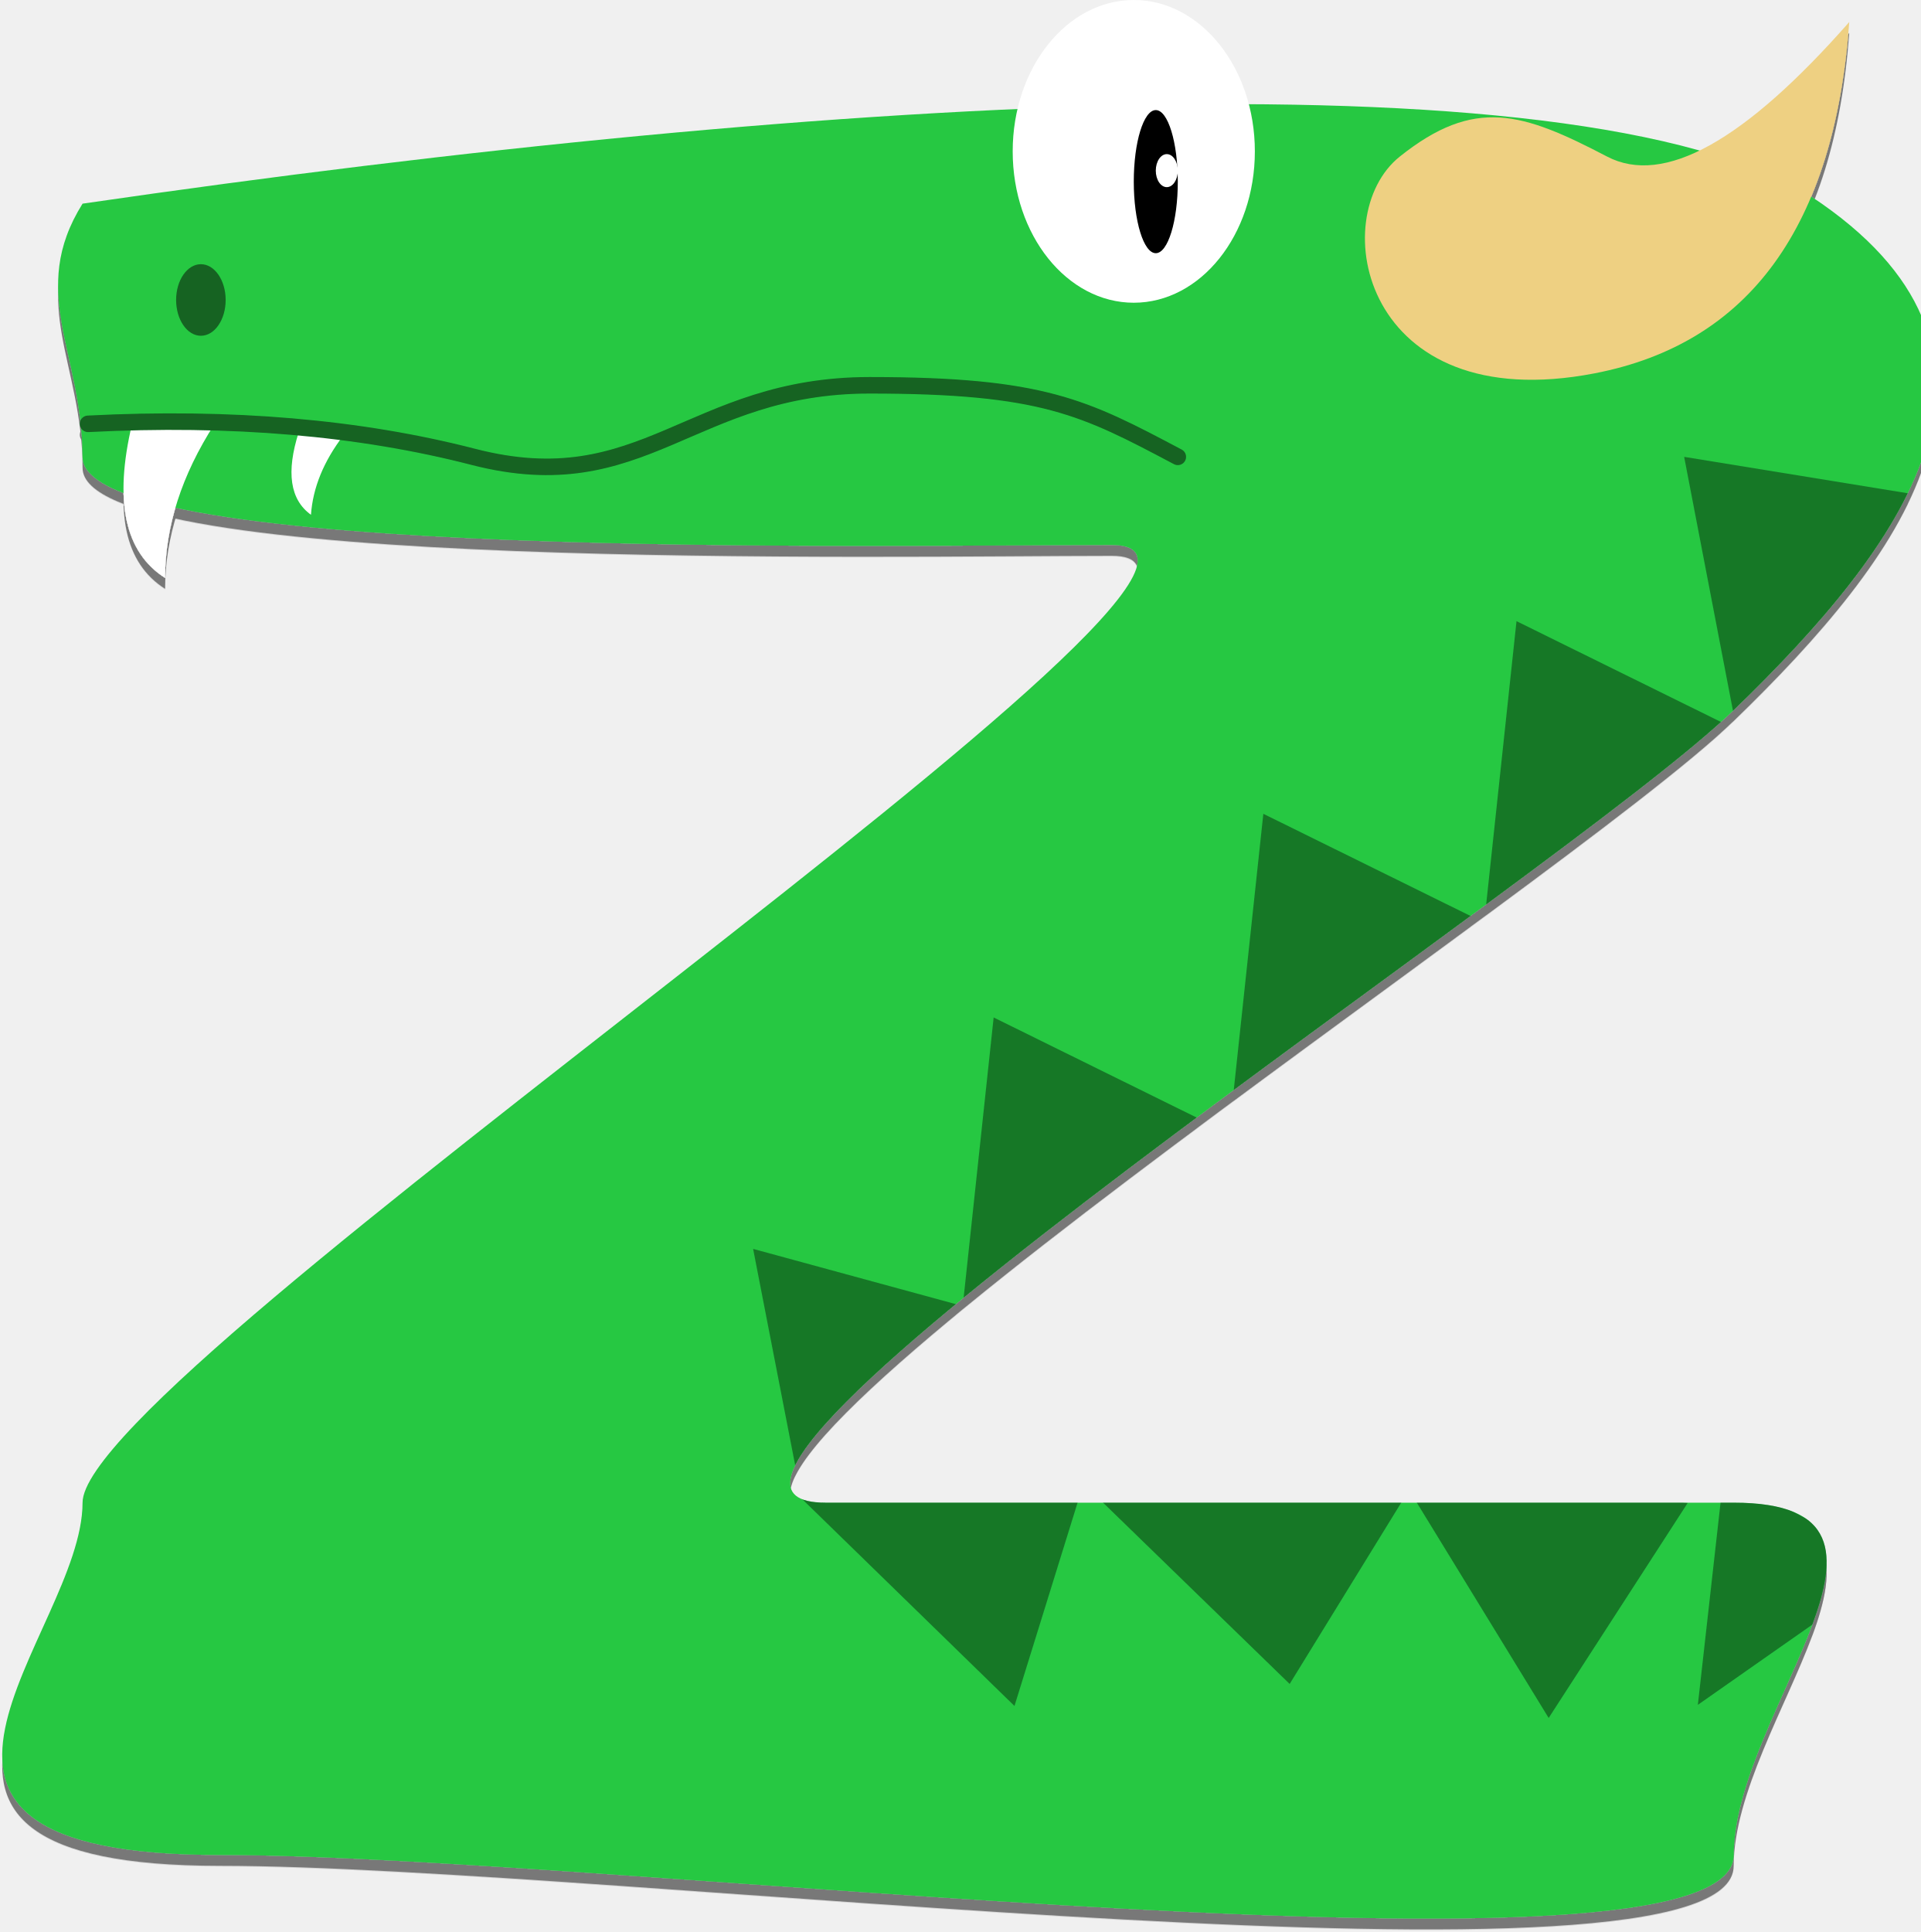
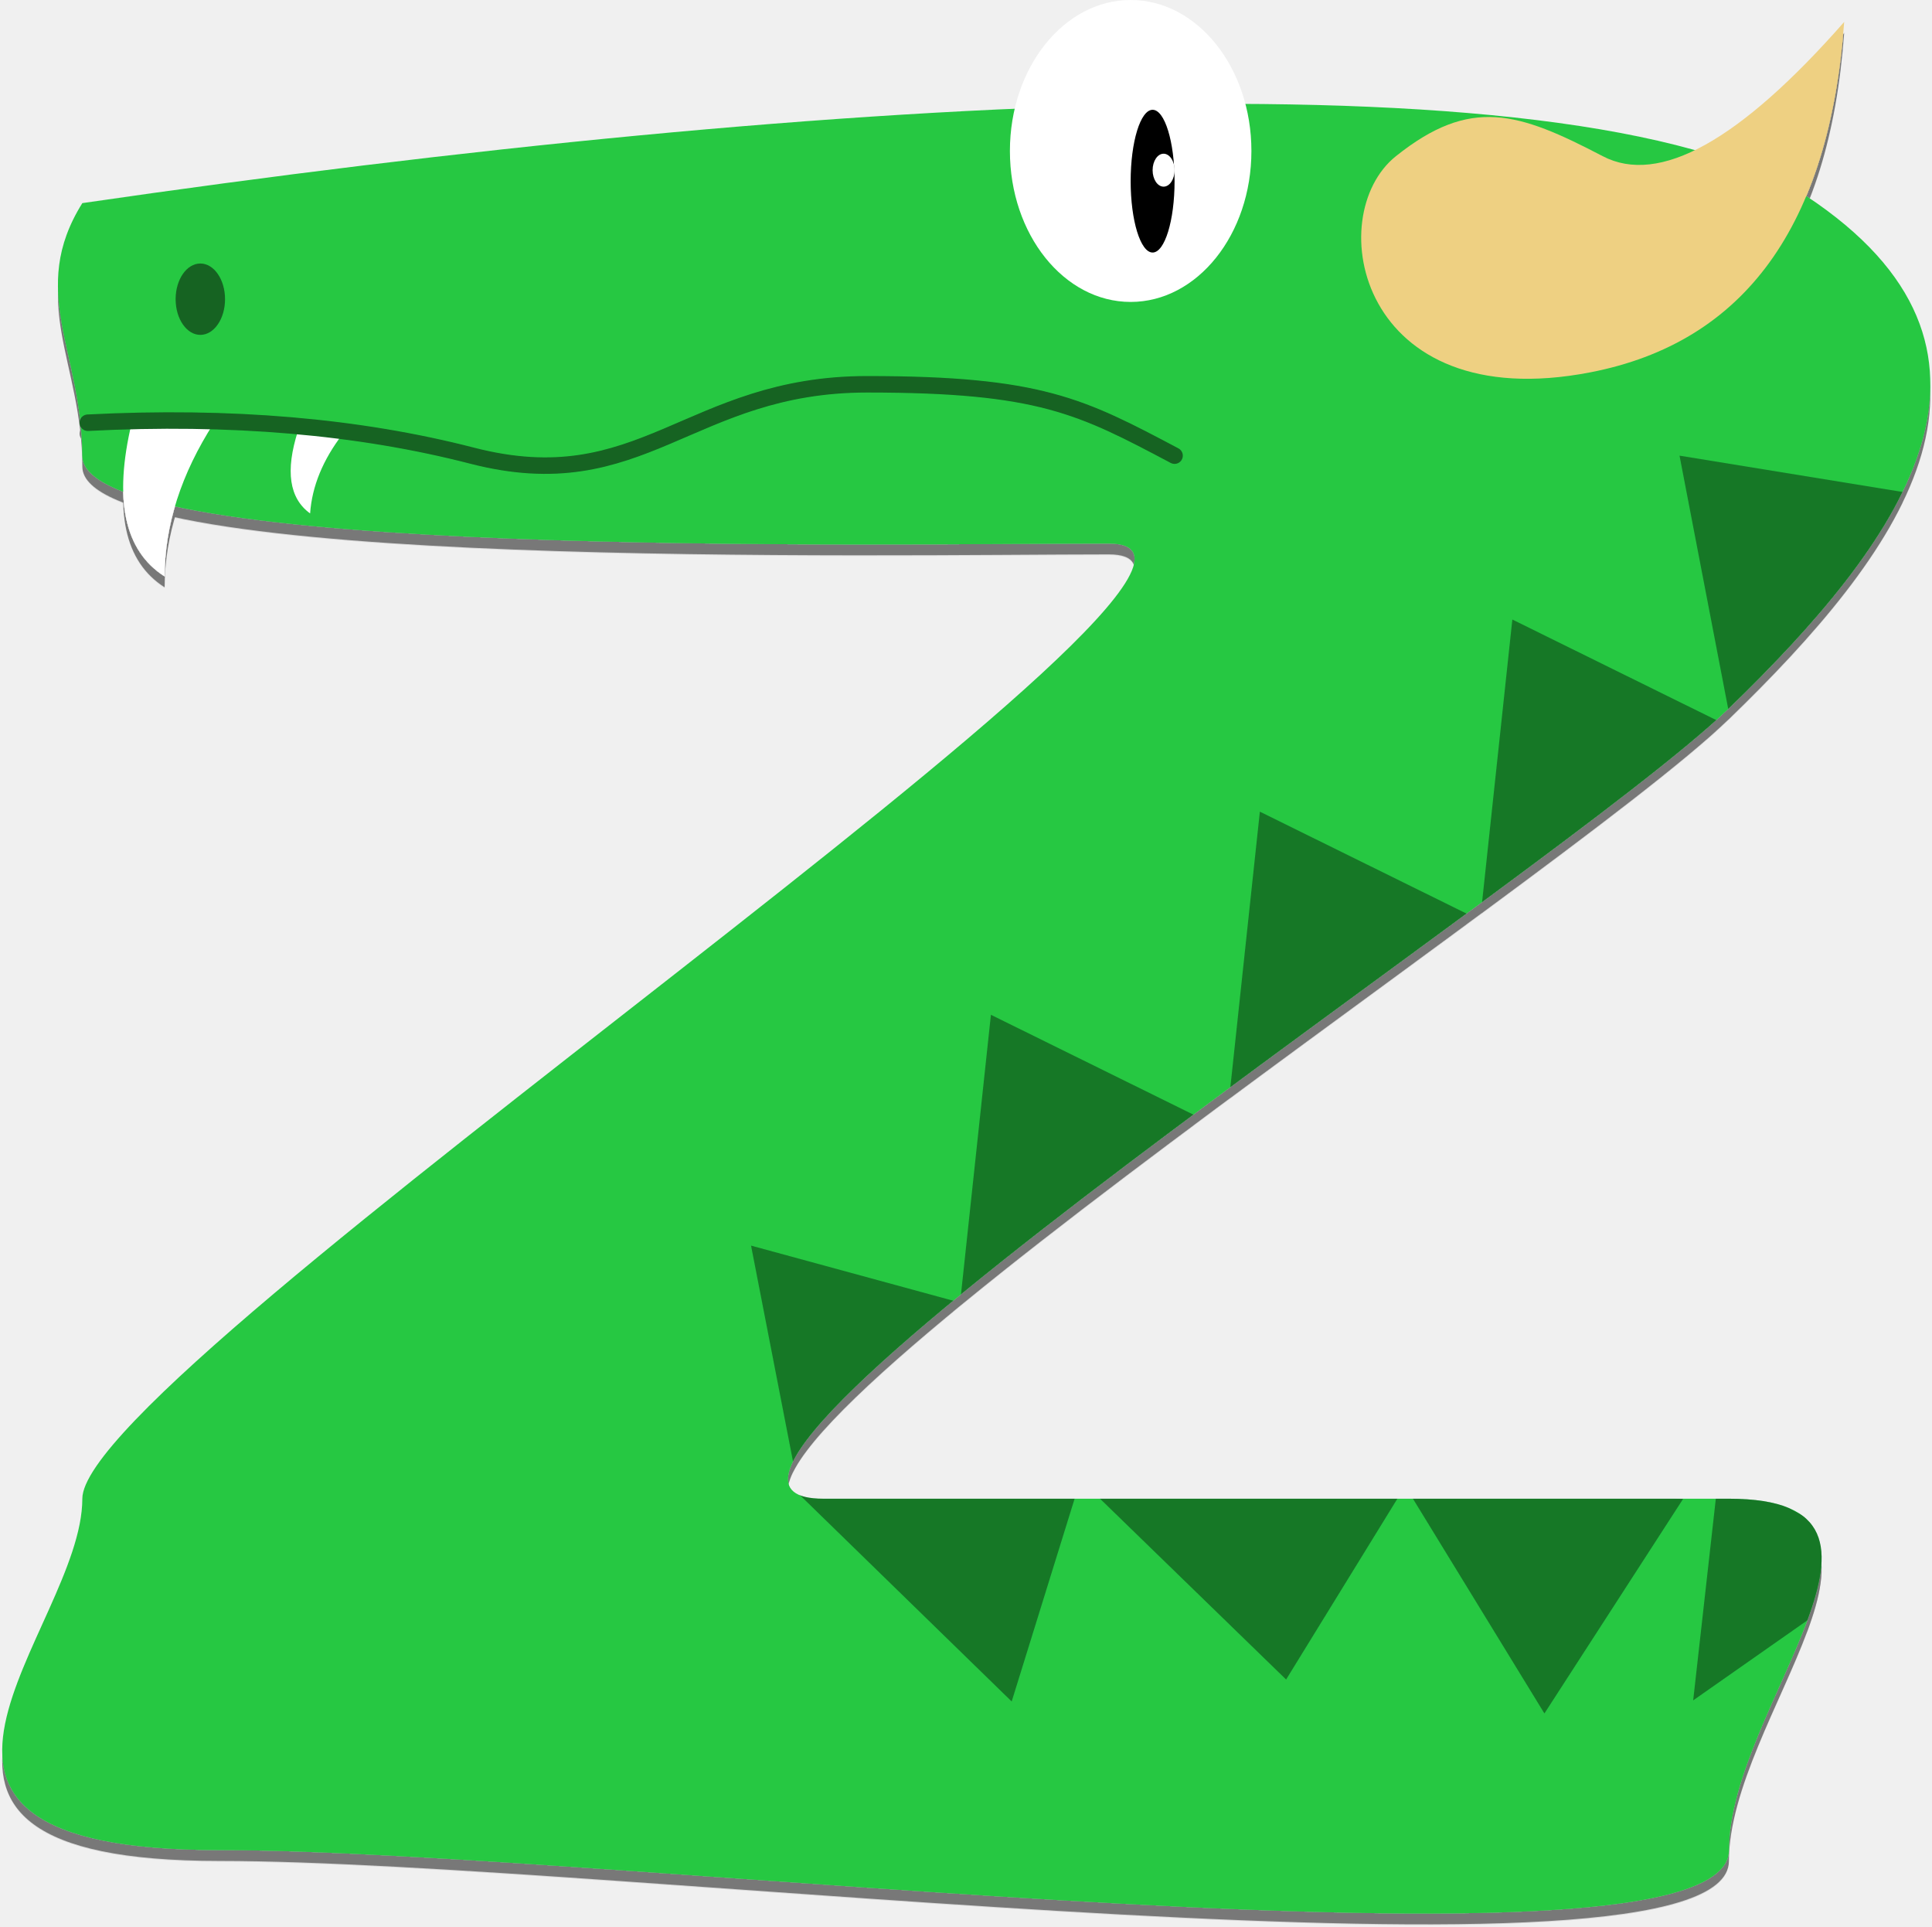
- <svg xmlns="http://www.w3.org/2000/svg" xmlns:xlink="http://www.w3.org/1999/xlink" width="349px" height="351px" viewBox="0 0 349 351" version="1.1">
+ <svg xmlns="http://www.w3.org/2000/svg" xmlns:xlink="http://www.w3.org/1999/xlink" width="352px" height="351px" viewBox="0 0 352 351" version="1.1">
  <defs>
    <filter x="-0.3%" y="-0.3%" width="100.6%" height="101.1%" filterUnits="objectBoundingBox" id="filter-1">
      <feOffset dx="0" dy="2" in="SourceAlpha" result="shadowOffsetOuter1" />
      <feColorMatrix values="0 0 0 0 0   0 0 0 0 0   0 0 0 0 0  0 0 0 0.5 0" type="matrix" in="shadowOffsetOuter1" result="shadowMatrixOuter1" />
      <feMerge>
        <feMergeNode in="shadowMatrixOuter1" />
        <feMergeNode in="SourceGraphic" />
      </feMerge>
    </filter>
    <path d="M15,19 C5,35 15,46 15,65 C15,84 162,81 202,81 C242,81 15,231 15,255 C15,279 -30.864,319 40,319 C110.864,319 315,345 315,319 C315,293 353,255 315,255 C277,255 192,255 150,255 C108,255 284,141 315,111 C346,81 371,47 331,19 C291,-9 151.551,-0.878 15,19 Z" id="path-2" />
    <path d="M88,0 C85.278,37.12 69.852,58.397 41.722,63.829 C-0.472,71.978 -7.278,35.31 6.333,24.445 C19.944,13.581 28.583,16.39 44,24.445 C54.278,29.815 68.944,21.667 88,0 Z" id="path-4" />
  </defs>
  <g id="Symbols" stroke="none" stroke-width="1" fill="none" fill-rule="evenodd">
-     <g id="letter/z" transform="translate(-50, -20)">
-       <g id="z" filter="url(#filter-1)" transform="translate(50, 20)">
+     <g id="letter/z" transform="translate(-38, -20)">
+       <g id="z" filter="url(#filter-1)" transform="translate(38, 20)">
        <g id="Path-95" transform="translate(0, 18)">
          <mask id="mask-3" fill="white">
            <use xlink:href="#path-2" />
          </mask>
          <use id="Mask" fill="#25C843" xlink:href="#path-2" />
          <path d="M175.128,219.332 L178.868,220.351 L145.345,252.655 L136.836,208.895 L174.925,219.277 L180.541,166.85 L219.616,186.116 L175.128,219.332 Z M256.015,252.693 L234.323,287.935 L198.354,252.993 L255.794,252.333 L253.998,249.401 L306.65,255.041 L281.384,294.116 L256.015,252.693 Z M349,72 L316,117 L306,65 L349,72 Z M314.616,114.116 L269.901,147.502 L275.541,94.85 L314.616,114.116 Z M268.616,149.116 L223.901,182.502 L229.541,129.85 L268.616,149.116 Z M184.323,291.935 L144.354,252.993 L197.239,250.328 L184.323,291.935 Z M308.488,291.732 L313.192,249.854 L344.358,266.594 L308.488,291.732 Z" id="Combined-Shape" fill="#000000" opacity="0.4" mask="url(#mask-3)" />
        </g>
        <ellipse id="Oval" fill="#000000" opacity="0.5" cx="36.5" cy="54.5" rx="4.5" ry="6.5" />
        <g id="horn" transform="translate(248, 4)">
          <mask id="mask-5" fill="white">
            <use xlink:href="#path-4" />
          </mask>
          <use id="Mask" fill="#EED082" xlink:href="#path-4" />
        </g>
        <path d="M24,77 C20.667,91 22.667,100.333 30,105 C30,95.667 33,86.333 39,77 L24,77 Z" id="Path-94" fill="#FFFFFF" />
        <path d="M53.756,78.752 C51.944,86.161 53.031,91.1 57.016,93.57 C57.016,88.631 58.646,83.691 61.906,78.752 L53.756,78.752 Z" id="Path-94-Copy" fill="#FFFFFF" transform="translate(57.40649, 86.16109) rotate(4) translate(-57.40649, -86.16109) " />
        <path d="M16,77 C42,75.667 65.333,77.667 86,83 C117,91 125.501,70 158,70 C189.501,70 197,74 214,83" id="Path-69" stroke="#126321" stroke-width="3" stroke-linecap="round" />
        <ellipse id="Oval-22" fill="#FFFFFF" cx="206" cy="27.5" rx="22" ry="27.5" />
        <ellipse id="Oval-2" fill="#000000" cx="210" cy="33" rx="4" ry="13" />
        <ellipse id="Oval-3" fill="#FFFFFF" cx="212" cy="31" rx="2" ry="3" />
      </g>
    </g>
  </g>
</svg>
